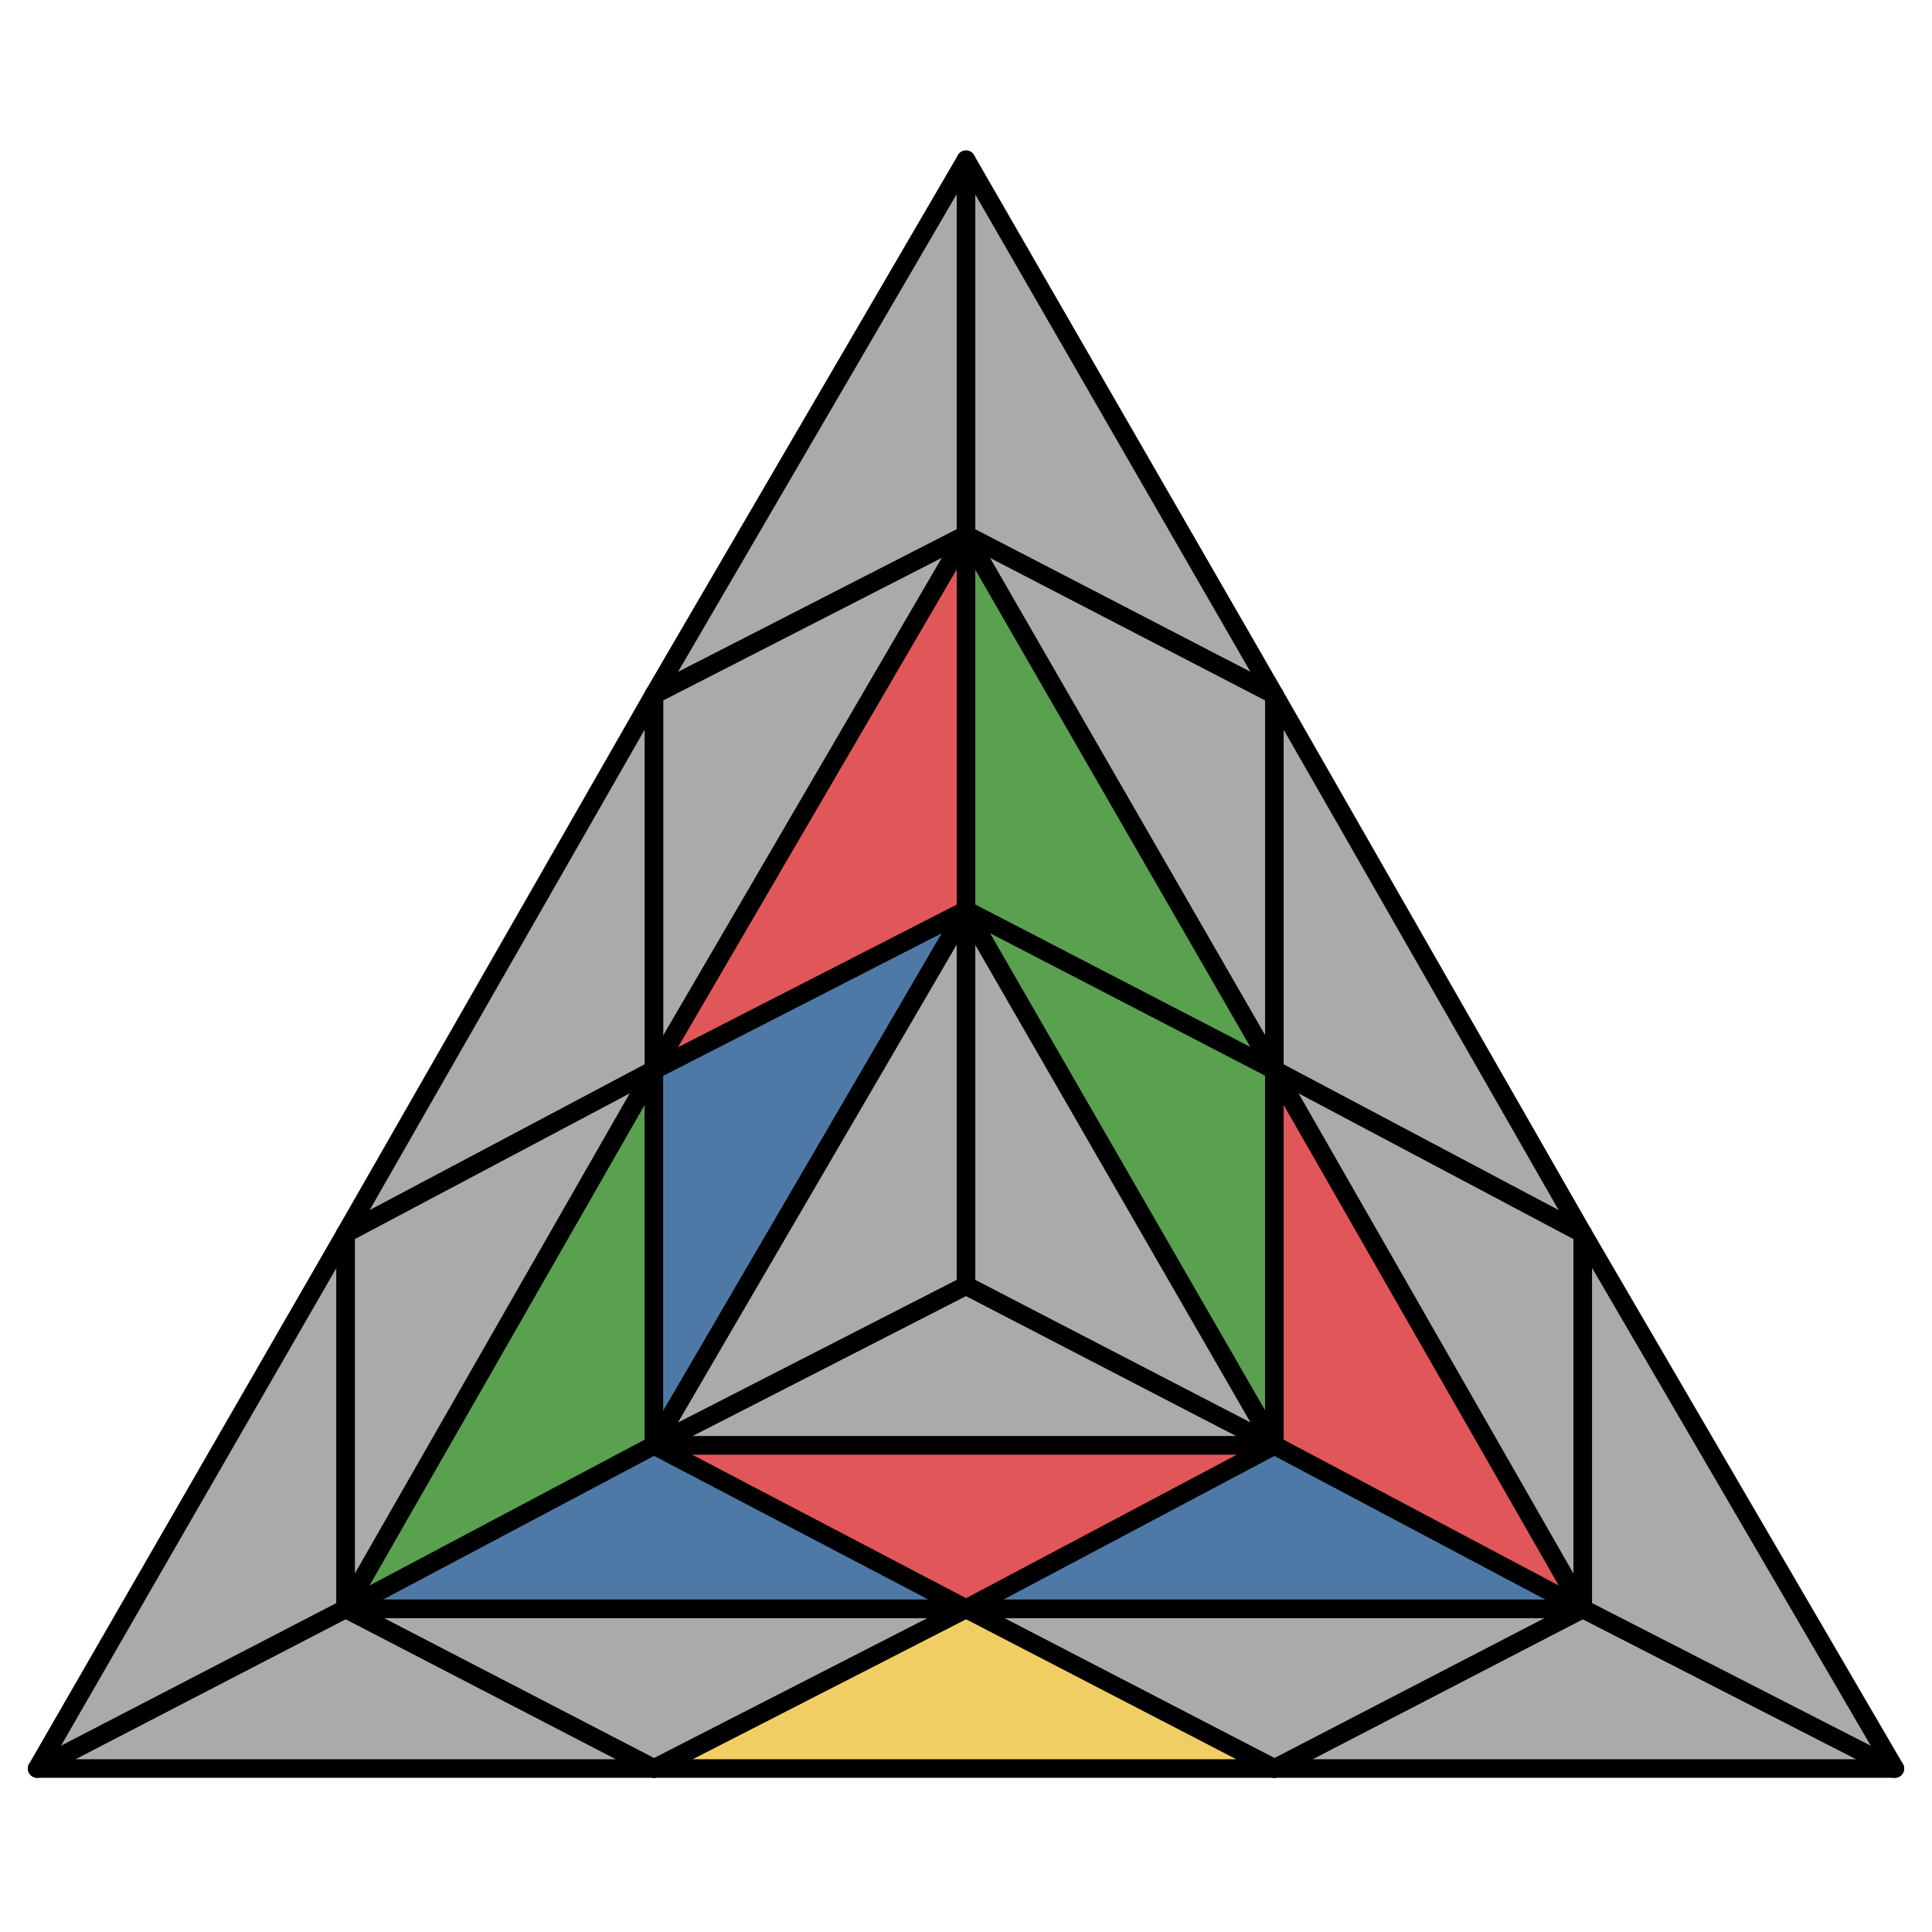
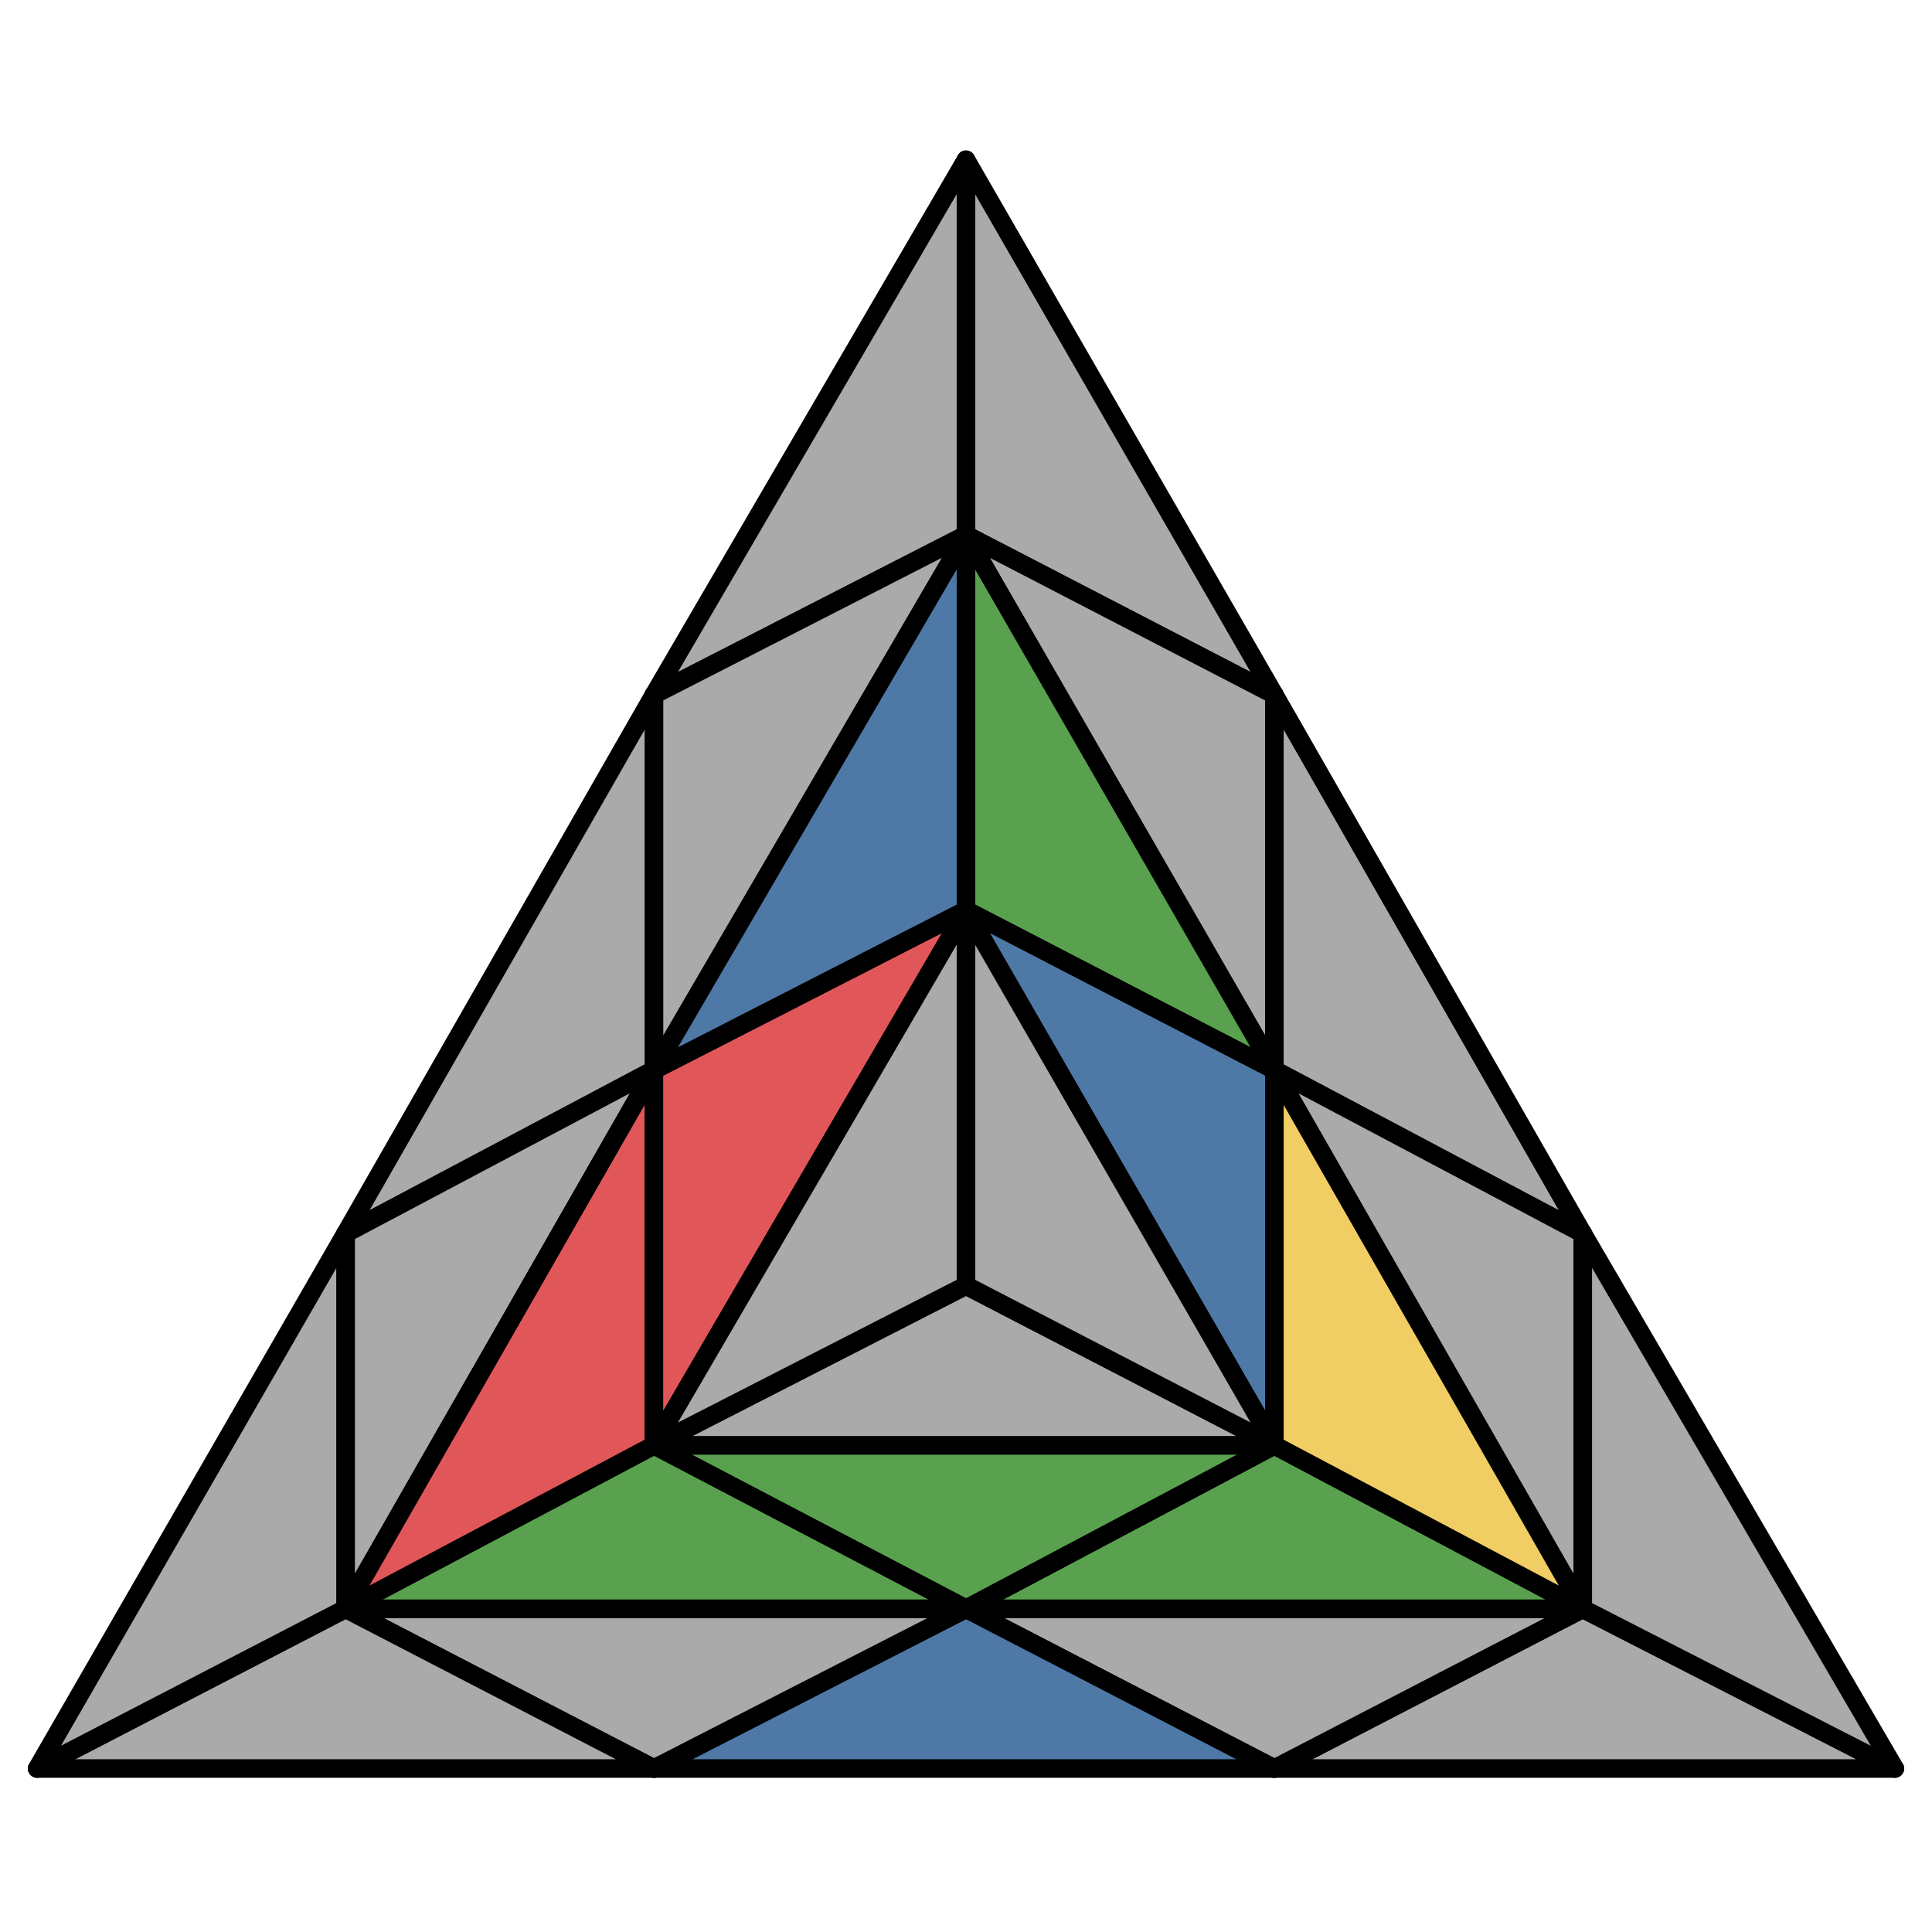
<svg xmlns="http://www.w3.org/2000/svg" id="12" viewBox="0 0 520 520">
  <style>
polygon { stroke: black; stroke-width: 5px; stroke-linejoin: round;}
.green {fill: #59a14f;}
.red {fill: #e15759;}
.blue {fill: #4e79a7;}
.yellow {fill: #f1ce63;}
.grey {fill: #aaa;}
</style>
  <polygon class="grey" points="343 476 426 433 510 476" />
  <polygon class="grey" points="260 433 343 476 426 433" />
-   <polygon class="yellow" points="176 476 260 433 343 476" />
+   <polygon class="blue" points="176 476 260 433 343 476" />
  <polygon class="grey" points="93 433 176 476 260 433" />
  <polygon class="grey" points="10 476 93 433 176 476" />
  <polygon class="grey" points="176 187 260 144 260 43" />
  <polygon class="grey" points="176 288 176 187 260 144" />
  <polygon class="grey" points="93 332 176 288 176 187" />
  <polygon class="grey" points="93 433 93 332 176 288" />
  <polygon class="grey" points="10 476 93 433 93 332" />
  <polygon class="grey" points="343 187 260 144 260 43" />
  <polygon class="grey" points="343 288 343 187 260 144" />
  <polygon class="grey" points="426 332 343 288 343 187" />
  <polygon class="grey" points="426 433 426 332 343 288" />
  <polygon class="grey" points="426 433 510 476 426 332" />
-   <polygon class="blue" points="426 433 343 389 260 433" />
-   <polygon class="red" points="260 433 176 389 343 389" />
-   <polygon class="blue" points="93 433 176 389 260 433" />
-   <polygon class="green" points="176 288 93 433 176 389" />
-   <polygon class="blue" points="176 288 260 245 176 389" />
-   <polygon class="red" points="176 288 260 144 260 245" />
+   <polygon class="green" points="426 433 343 389 260 433" />
+   <polygon class="green" points="260 433 176 389 343 389" />
+   <polygon class="green" points="93 433 176 389 260 433" />
+   <polygon class="red" points="176 288 93 433 176 389" />
+   <polygon class="red" points="176 288 260 245 176 389" />
+   <polygon class="blue" points="176 288 260 144 260 245" />
  <polygon class="green" points="260 144 343 288 260 245" />
-   <polygon class="green" points="343 288 260 245 343 389" />
-   <polygon class="red" points="343 288 426 433 343 389" />
+   <polygon class="blue" points="343 288 260 245 343 389" />
+   <polygon class="yellow" points="343 288 426 433 343 389" />
  <polygon class="grey" points="343 389 260 346 176 389" />
  <polygon class="grey" points="176 389 260 245 260 346" />
  <polygon class="grey" points="343 389 260 245 260 346" />
</svg>
